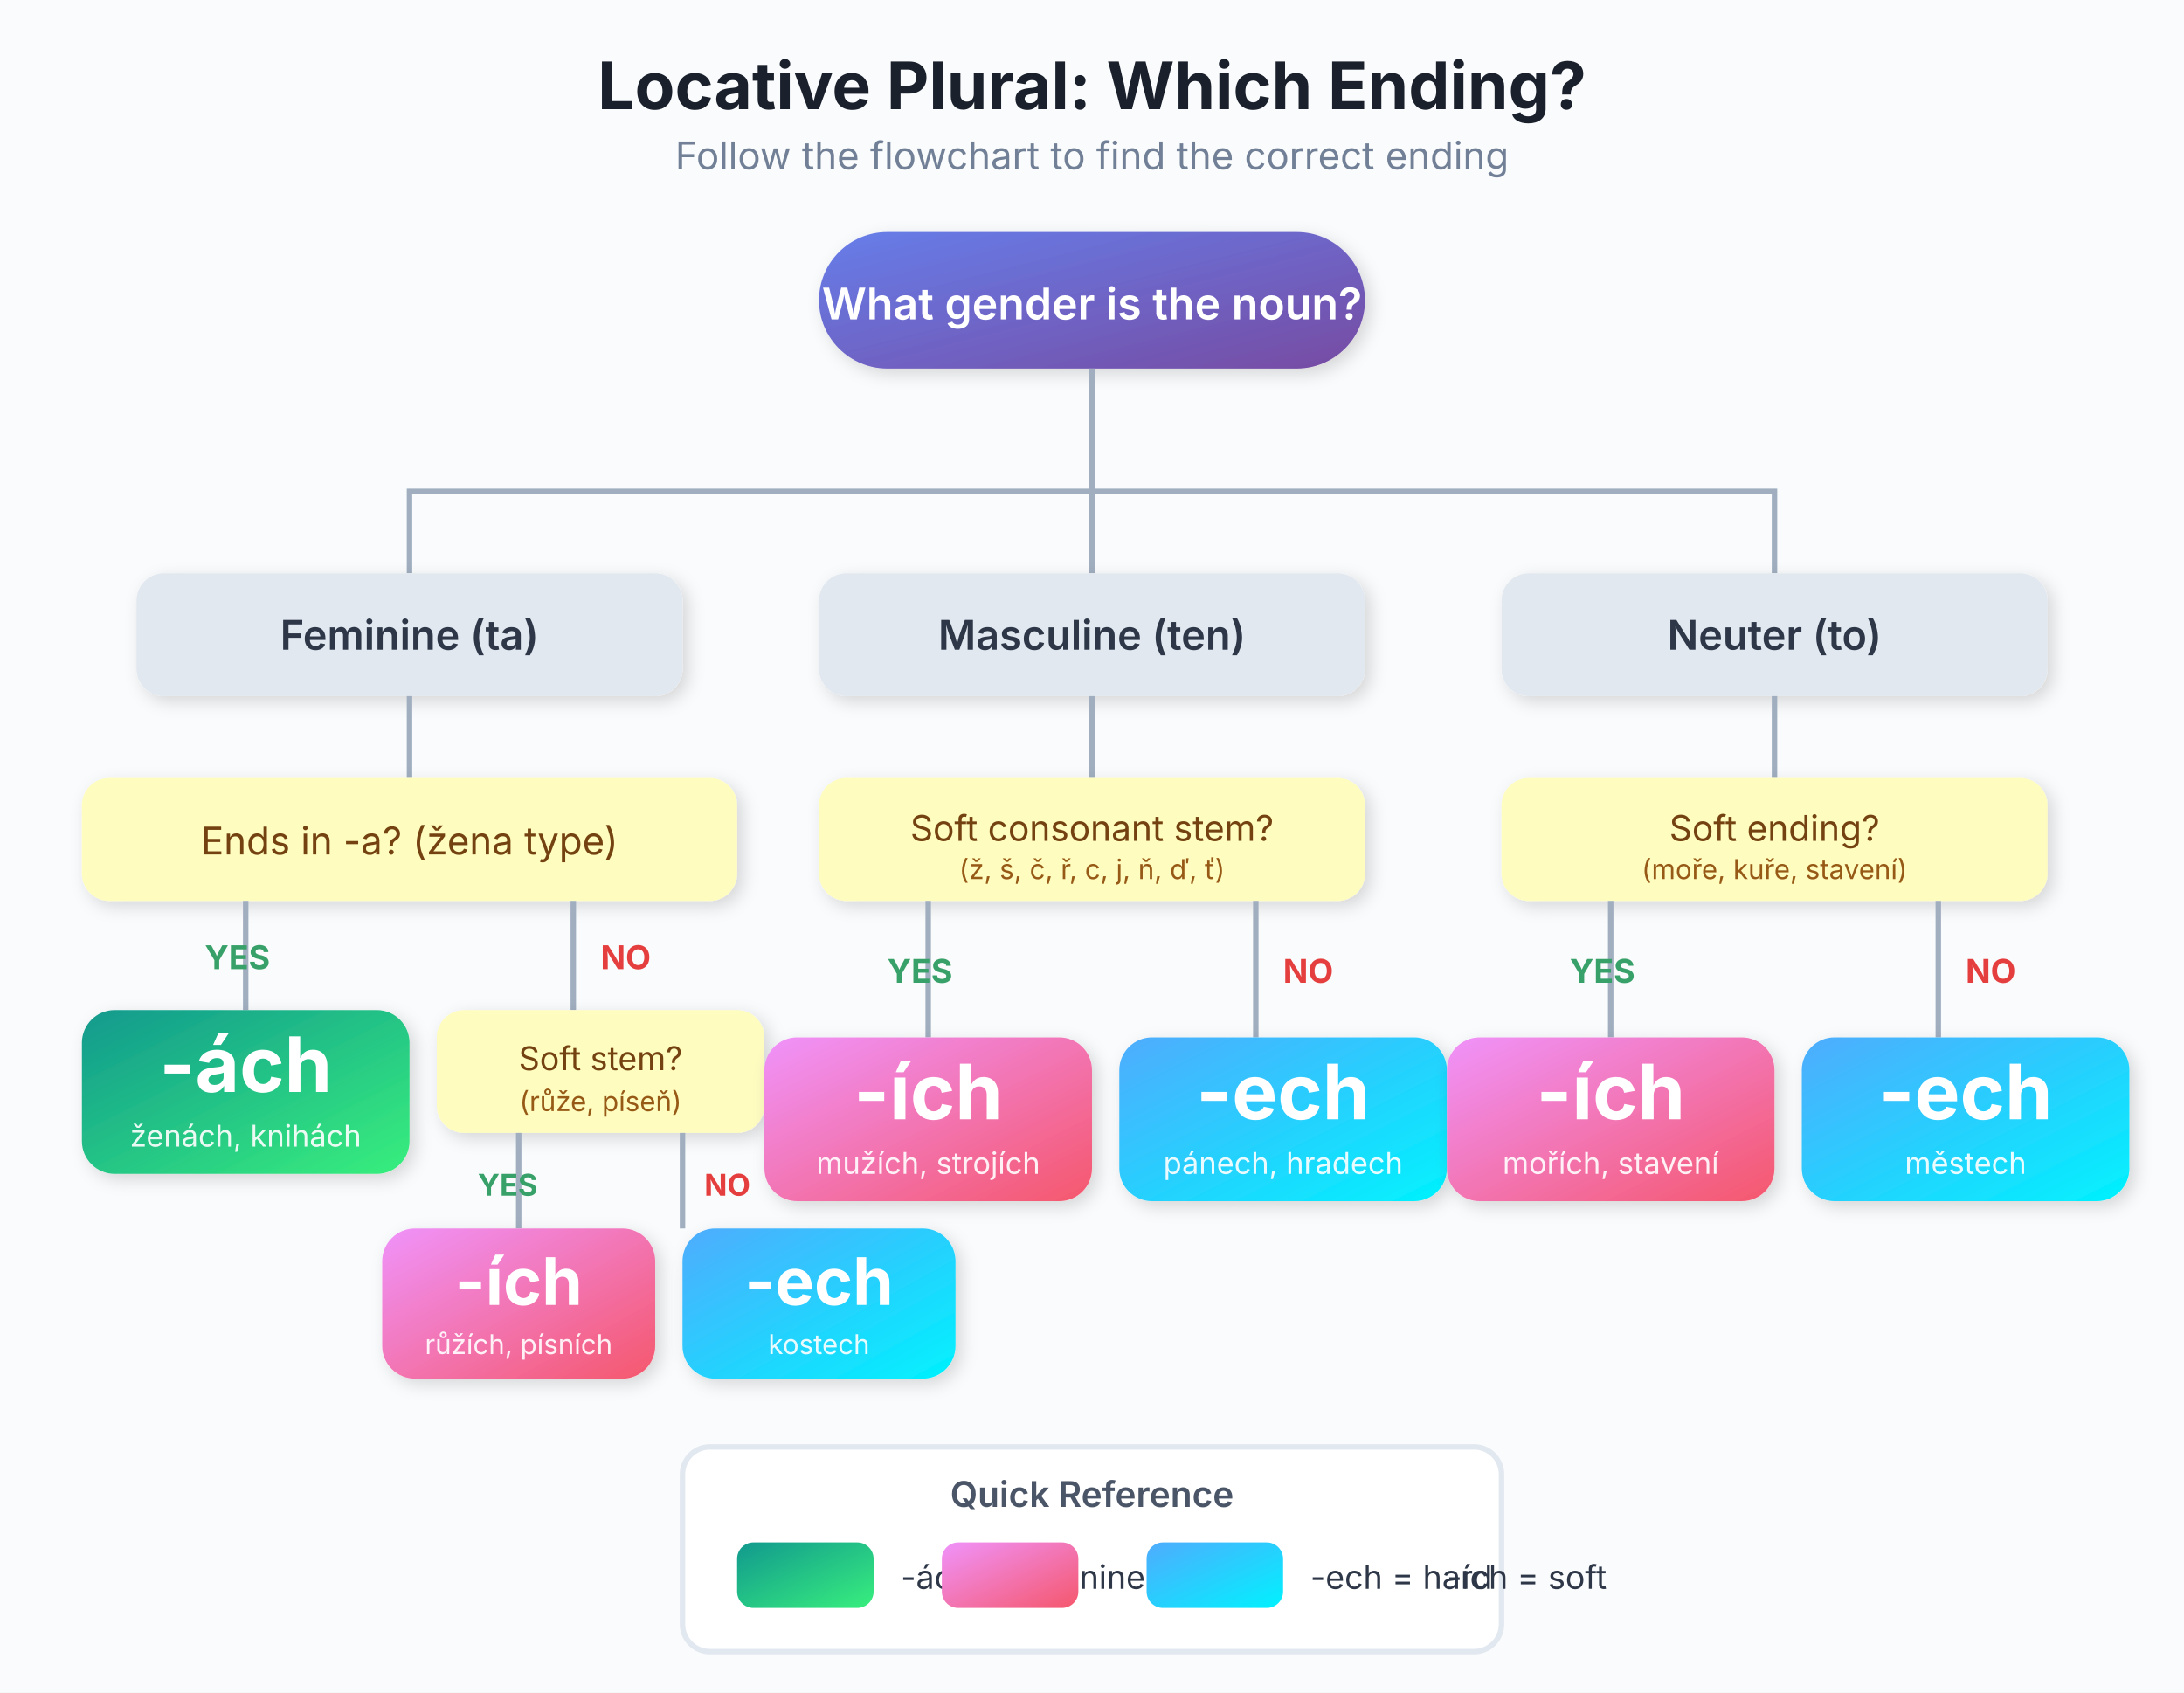
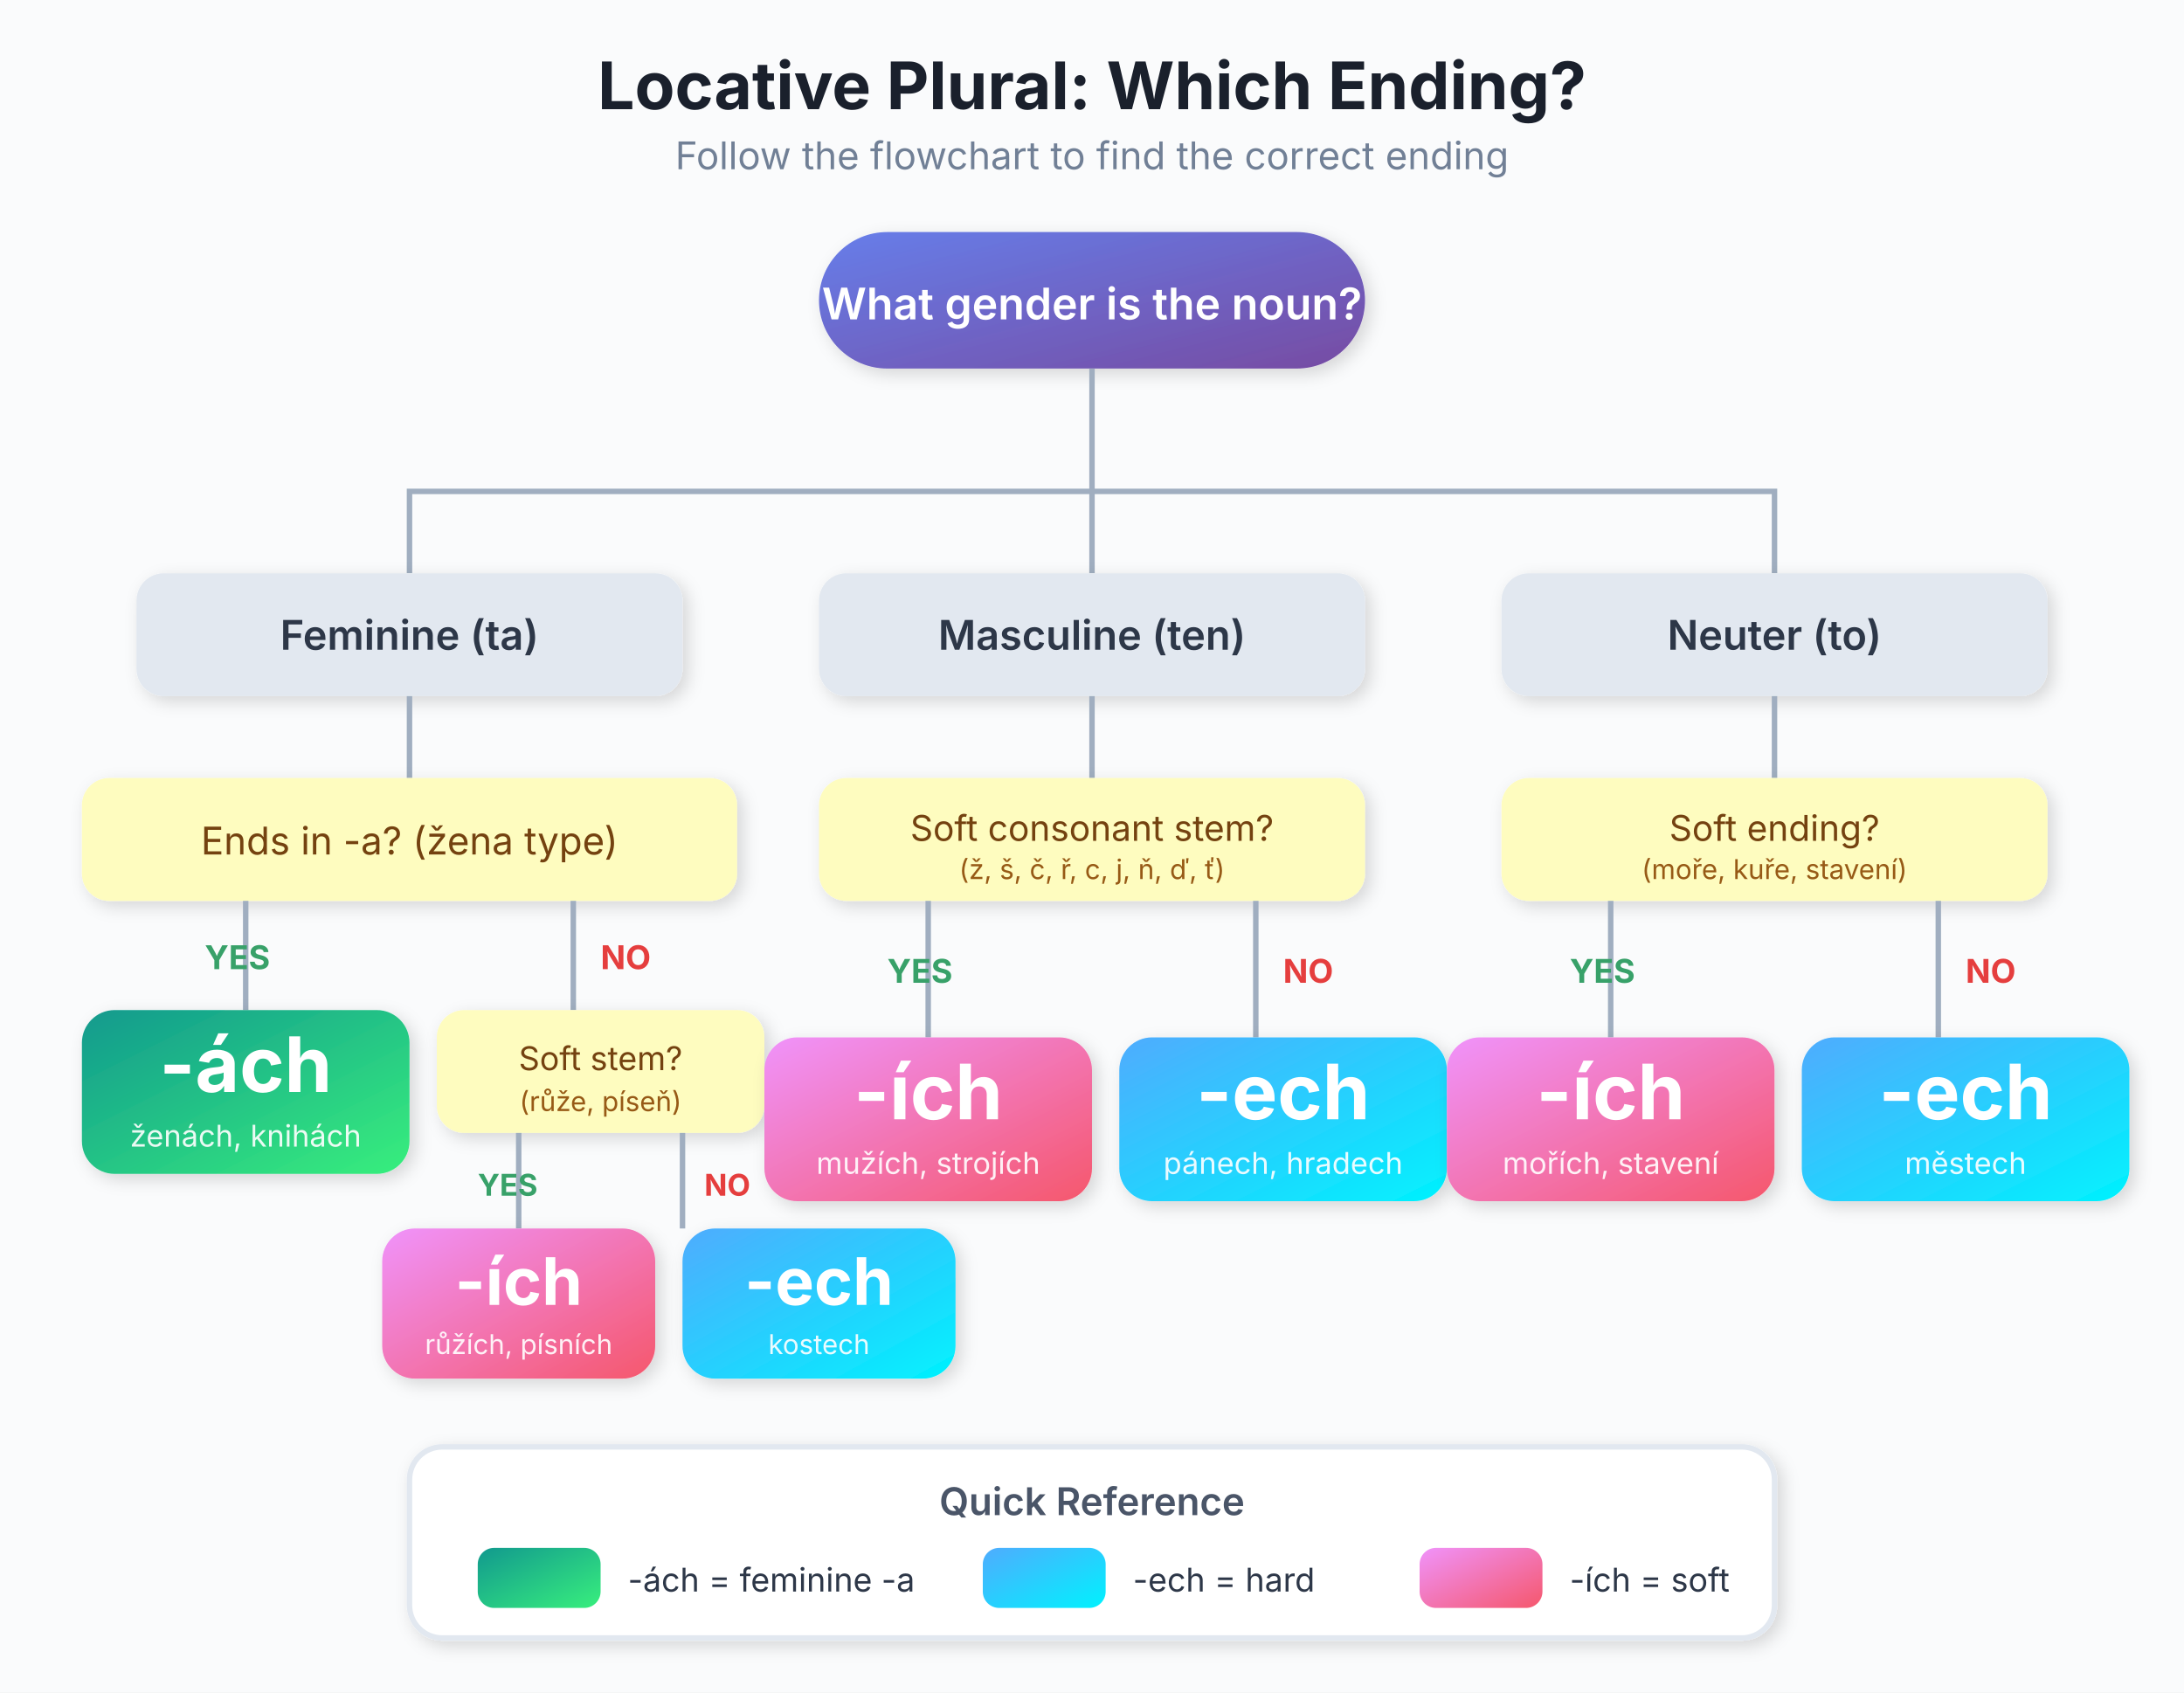
<svg xmlns="http://www.w3.org/2000/svg" viewBox="0 0 800 620" font-family="system-ui, -apple-system, sans-serif">
  <defs>
    <filter id="shadow" x="-20%" y="-20%" width="140%" height="140%">
      <feDropShadow dx="2" dy="2" stdDeviation="3" flood-opacity="0.15" />
    </filter>
    <linearGradient id="headerGrad" x1="0%" y1="0%" x2="100%" y2="100%">
      <stop offset="0%" style="stop-color:#667eea" />
      <stop offset="100%" style="stop-color:#764ba2" />
    </linearGradient>
    <linearGradient id="greenGrad" x1="0%" y1="0%" x2="100%" y2="100%">
      <stop offset="0%" style="stop-color:#11998e" />
      <stop offset="100%" style="stop-color:#38ef7d" />
    </linearGradient>
    <linearGradient id="blueGrad" x1="0%" y1="0%" x2="100%" y2="100%">
      <stop offset="0%" style="stop-color:#4facfe" />
      <stop offset="100%" style="stop-color:#00f2fe" />
    </linearGradient>
    <linearGradient id="orangeGrad" x1="0%" y1="0%" x2="100%" y2="100%">
      <stop offset="0%" style="stop-color:#f093fb" />
      <stop offset="100%" style="stop-color:#f5576c" />
    </linearGradient>
  </defs>
  <rect width="800" height="620" fill="#fafbfc" />
  <text x="400" y="40" text-anchor="middle" font-size="24" font-weight="bold" fill="#1a202c">Locative Plural: Which Ending?</text>
  <text x="400" y="62" text-anchor="middle" font-size="14" fill="#718096">Follow the flowchart to find the correct ending</text>
  <rect x="300" y="85" width="200" height="50" rx="25" fill="url(#headerGrad)" filter="url(#shadow)" />
  <text x="400" y="117" text-anchor="middle" font-size="16" font-weight="600" fill="white">What gender is the noun?</text>
  <path d="M400 135 L400 160" stroke="#a0aec0" stroke-width="2" fill="none" marker-end="url(#arrowhead)" />
  <path d="M400 160 L400 180 M400 180 L150 180 L150 210" stroke="#a0aec0" stroke-width="2" fill="none" />
  <path d="M400 180 L400 210" stroke="#a0aec0" stroke-width="2" fill="none" />
  <path d="M400 180 L650 180 L650 210" stroke="#a0aec0" stroke-width="2" fill="none" />
  <rect x="50" y="210" width="200" height="45" rx="10" fill="#e2e8f0" filter="url(#shadow)" />
  <text x="150" y="238" text-anchor="middle" font-size="15" font-weight="600" fill="#2d3748">Feminine (ta)</text>
  <path d="M150 255 L150 285" stroke="#a0aec0" stroke-width="2" fill="none" />
  <rect x="30" y="285" width="240" height="45" rx="10" fill="#fefcbf" filter="url(#shadow)" />
  <text x="150" y="313" text-anchor="middle" font-size="14" fill="#744210">Ends in -a? (žena type)</text>
  <path d="M90 330 L90 370" stroke="#a0aec0" stroke-width="2" fill="none" />
  <path d="M210 330 L210 370" stroke="#a0aec0" stroke-width="2" fill="none" />
  <text x="75" y="355" font-size="12" fill="#38a169" font-weight="bold">YES</text>
  <text x="220" y="355" font-size="12" fill="#e53e3e" font-weight="bold">NO</text>
  <rect x="30" y="370" width="120" height="60" rx="12" fill="url(#greenGrad)" filter="url(#shadow)" />
  <text x="90" y="400" text-anchor="middle" font-size="28" font-weight="bold" fill="white">-ách</text>
  <text x="90" y="420" text-anchor="middle" font-size="11" fill="rgba(255,255,255,0.9)">ženách, knihách</text>
  <rect x="160" y="370" width="120" height="45" rx="10" fill="#fefcbf" filter="url(#shadow)" />
  <text x="220" y="392" text-anchor="middle" font-size="12" fill="#744210">Soft stem?</text>
  <text x="220" y="407" text-anchor="middle" font-size="10" fill="#975a16">(růže, píseň)</text>
  <path d="M190 415 L190 450" stroke="#a0aec0" stroke-width="2" fill="none" />
  <path d="M250 415 L250 450" stroke="#a0aec0" stroke-width="2" fill="none" />
  <text x="175" y="438" font-size="11" fill="#38a169" font-weight="bold">YES</text>
  <text x="258" y="438" font-size="11" fill="#e53e3e" font-weight="bold">NO</text>
  <rect x="140" y="450" width="100" height="55" rx="12" fill="url(#orangeGrad)" filter="url(#shadow)" />
  <text x="190" y="478" text-anchor="middle" font-size="24" font-weight="bold" fill="white">-ích</text>
  <text x="190" y="496" text-anchor="middle" font-size="10" fill="rgba(255,255,255,0.9)">růžích, písních</text>
  <rect x="250" y="450" width="100" height="55" rx="12" fill="url(#blueGrad)" filter="url(#shadow)" />
  <text x="300" y="478" text-anchor="middle" font-size="24" font-weight="bold" fill="white">-ech</text>
  <text x="300" y="496" text-anchor="middle" font-size="10" fill="rgba(255,255,255,0.9)">kostech</text>
  <rect x="300" y="210" width="200" height="45" rx="10" fill="#e2e8f0" filter="url(#shadow)" />
  <text x="400" y="238" text-anchor="middle" font-size="15" font-weight="600" fill="#2d3748">Masculine (ten)</text>
  <path d="M400 255 L400 285" stroke="#a0aec0" stroke-width="2" fill="none" />
  <rect x="300" y="285" width="200" height="45" rx="10" fill="#fefcbf" filter="url(#shadow)" />
  <text x="400" y="308" text-anchor="middle" font-size="13" fill="#744210">Soft consonant stem?</text>
  <text x="400" y="322" text-anchor="middle" font-size="10" fill="#975a16">(ž, š, č, ř, c, j, ň, ď, ť)</text>
  <path d="M340 330 L340 380" stroke="#a0aec0" stroke-width="2" fill="none" />
  <path d="M460 330 L460 380" stroke="#a0aec0" stroke-width="2" fill="none" />
  <text x="325" y="360" font-size="12" fill="#38a169" font-weight="bold">YES</text>
  <text x="470" y="360" font-size="12" fill="#e53e3e" font-weight="bold">NO</text>
  <rect x="280" y="380" width="120" height="60" rx="12" fill="url(#orangeGrad)" filter="url(#shadow)" />
  <text x="340" y="410" text-anchor="middle" font-size="28" font-weight="bold" fill="white">-ích</text>
  <text x="340" y="430" text-anchor="middle" font-size="11" fill="rgba(255,255,255,0.9)">mužích, strojích</text>
  <rect x="410" y="380" width="120" height="60" rx="12" fill="url(#blueGrad)" filter="url(#shadow)" />
  <text x="470" y="410" text-anchor="middle" font-size="28" font-weight="bold" fill="white">-ech</text>
  <text x="470" y="430" text-anchor="middle" font-size="11" fill="rgba(255,255,255,0.9)">pánech, hradech</text>
  <rect x="550" y="210" width="200" height="45" rx="10" fill="#e2e8f0" filter="url(#shadow)" />
  <text x="650" y="238" text-anchor="middle" font-size="15" font-weight="600" fill="#2d3748">Neuter (to)</text>
  <path d="M650 255 L650 285" stroke="#a0aec0" stroke-width="2" fill="none" />
  <rect x="550" y="285" width="200" height="45" rx="10" fill="#fefcbf" filter="url(#shadow)" />
  <text x="650" y="308" text-anchor="middle" font-size="13" fill="#744210">Soft ending?</text>
  <text x="650" y="322" text-anchor="middle" font-size="10" fill="#975a16">(moře, kuře, stavení)</text>
  <path d="M590 330 L590 380" stroke="#a0aec0" stroke-width="2" fill="none" />
  <path d="M710 330 L710 380" stroke="#a0aec0" stroke-width="2" fill="none" />
  <text x="575" y="360" font-size="12" fill="#38a169" font-weight="bold">YES</text>
  <text x="720" y="360" font-size="12" fill="#e53e3e" font-weight="bold">NO</text>
  <rect x="530" y="380" width="120" height="60" rx="12" fill="url(#orangeGrad)" filter="url(#shadow)" />
  <text x="590" y="410" text-anchor="middle" font-size="28" font-weight="bold" fill="white">-ích</text>
  <text x="590" y="430" text-anchor="middle" font-size="11" fill="rgba(255,255,255,0.9)">mořích, stavení</text>
  <rect x="660" y="380" width="120" height="60" rx="12" fill="url(#blueGrad)" filter="url(#shadow)" />
  <text x="720" y="410" text-anchor="middle" font-size="28" font-weight="bold" fill="white">-ech</text>
  <text x="720" y="430" text-anchor="middle" font-size="11" fill="rgba(255,255,255,0.9)">městech</text>
-   <rect x="250" y="530" width="300" height="75" rx="10" fill="white" stroke="#e2e8f0" stroke-width="2" />
-   <text x="400" y="552" text-anchor="middle" font-size="13" font-weight="600" fill="#4a5568">Quick Reference</text>
-   <rect x="270" y="565" width="50" height="24" rx="6" fill="url(#greenGrad)" />
-   <text x="330" y="582" font-size="12" fill="#2d3748">-ách = feminine -a</text>
-   <rect x="420" y="565" width="50" height="24" rx="6" fill="url(#blueGrad)" />
-   <text x="480" y="582" font-size="12" fill="#2d3748">-ech = hard</text>
-   <rect x="345" y="565" width="50" height="24" rx="6" fill="url(#orangeGrad)" />
-   <text x="530" y="582" font-size="12" fill="#2d3748">-ích = soft</text>
+   <rect x="150" y="530" width="500" height="70" rx="12" fill="white" stroke="#e2e8f0" stroke-width="2" filter="url(#shadow)" />
+   <text x="400" y="555" text-anchor="middle" font-size="14" font-weight="600" fill="#4a5568">Quick Reference</text>
+   <rect x="175" y="567" width="45" height="22" rx="6" fill="url(#greenGrad)" />
+   <text x="230" y="583" font-size="12" fill="#2d3748">-ách = feminine -a</text>
+   <rect x="360" y="567" width="45" height="22" rx="6" fill="url(#blueGrad)" />
+   <text x="415" y="583" font-size="12" fill="#2d3748">-ech = hard</text>
+   <rect x="520" y="567" width="45" height="22" rx="6" fill="url(#orangeGrad)" />
+   <text x="575" y="583" font-size="12" fill="#2d3748">-ích = soft</text>
</svg>
